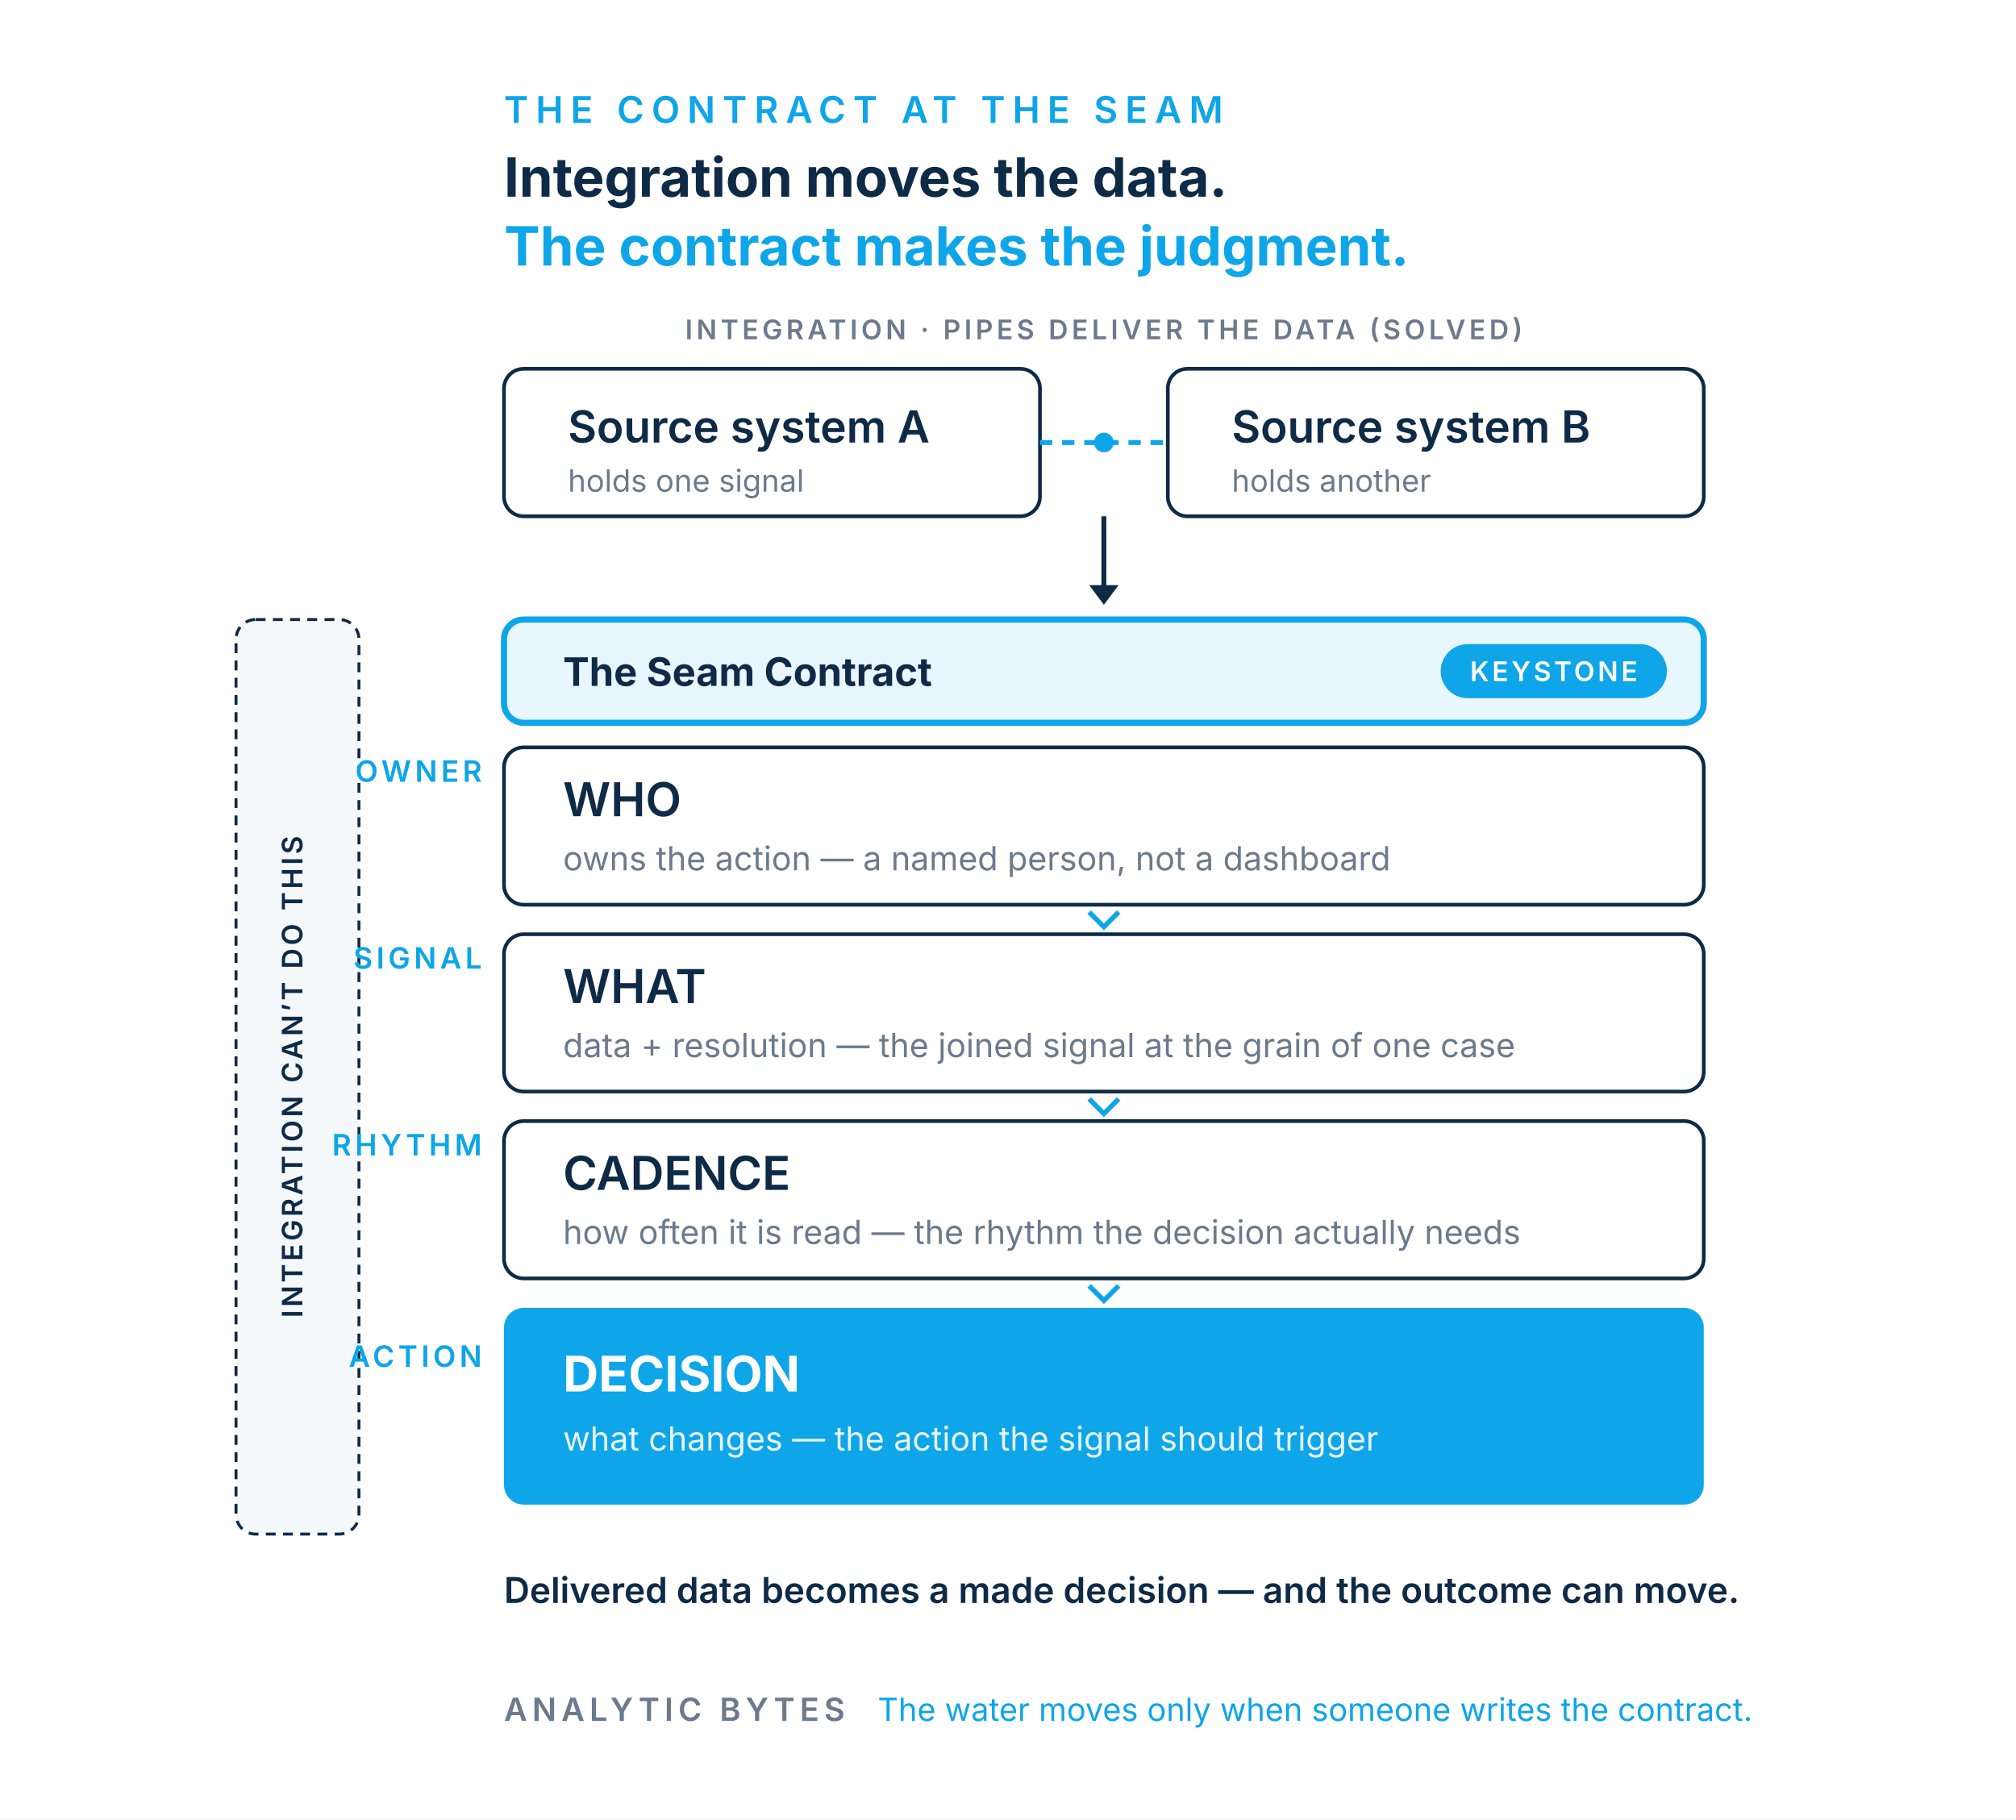
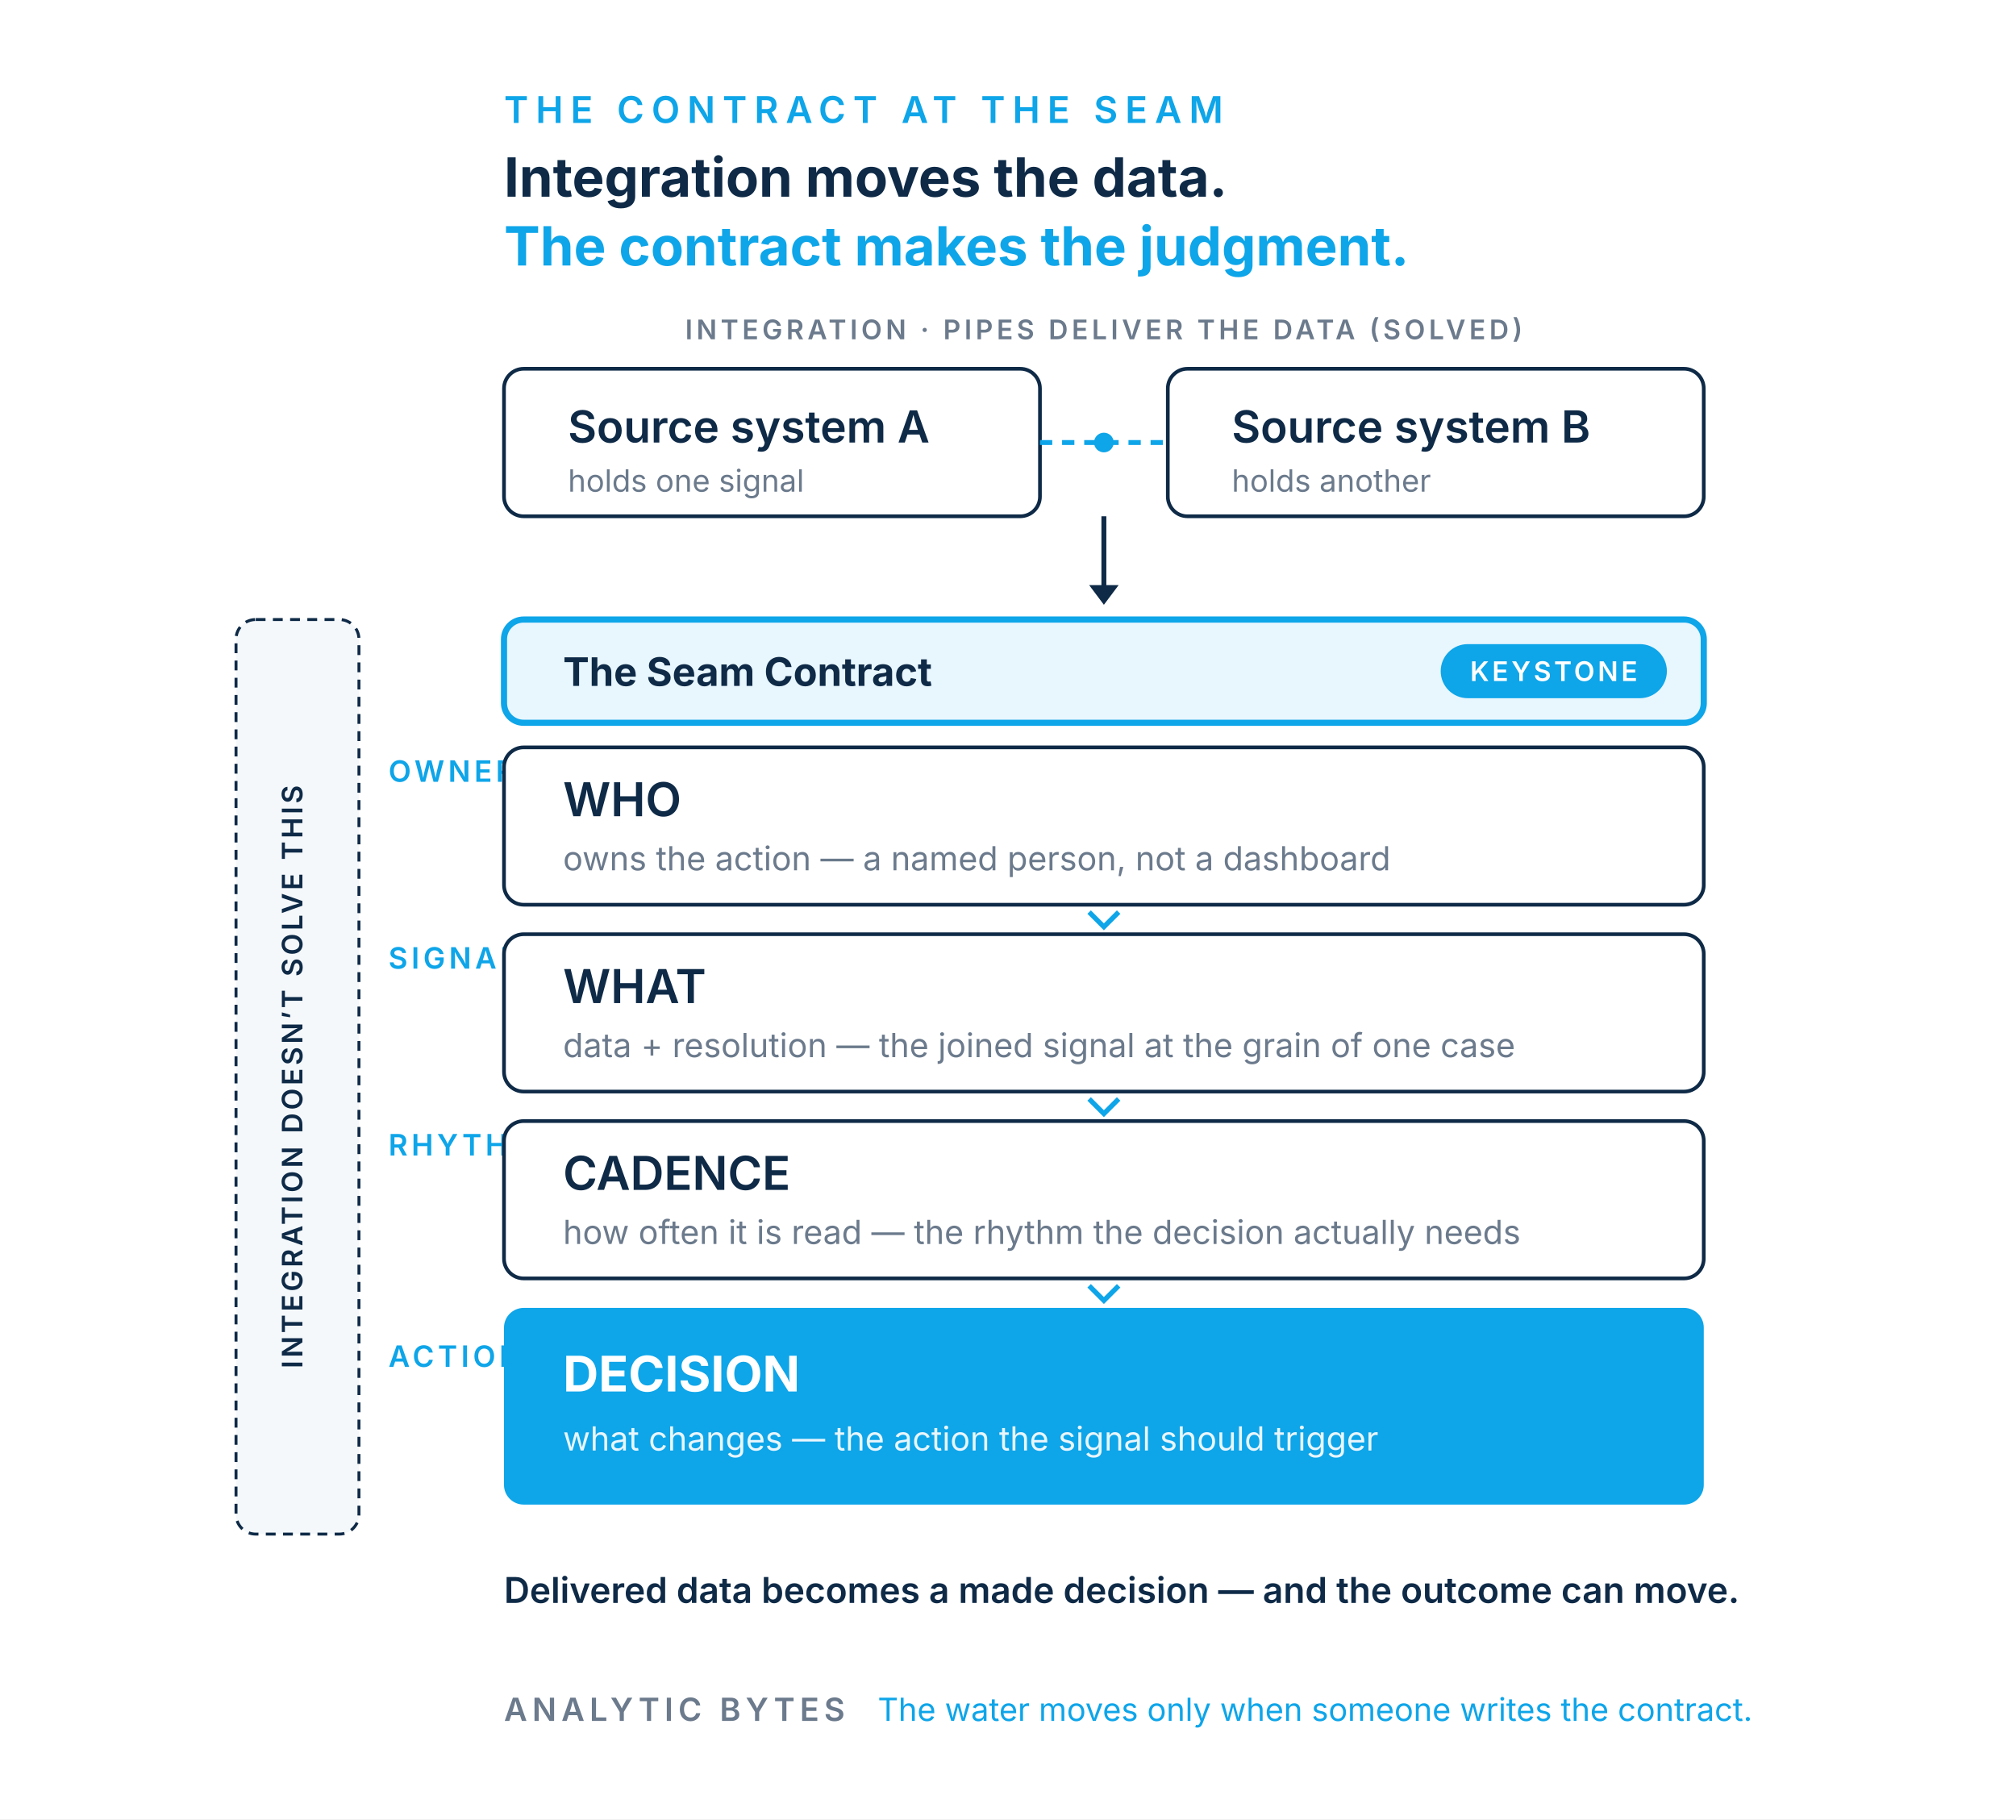
<svg xmlns="http://www.w3.org/2000/svg" viewBox="0 0 820 740" role="img" aria-labelledby="ttl desc" font-family="Inter,Helvetica,Arial,sans-serif">
  <rect width="820" height="740" fill="#FFFFFF" />
  <text x="205" y="50" font-size="15" letter-spacing="3" fill="#0EA5E9" font-weight="600">THE CONTRACT AT THE SEAM</text>
  <text x="205" y="80" font-size="22" fill="#0E2A47" font-weight="700">Integration moves the data.</text>
  <text x="205" y="108" font-size="22" fill="#0EA5E9" font-weight="700">The contract makes the judgment.</text>
  <rect x="205" y="150" width="218" height="60" rx="8" fill="#FFFFFF" stroke="#0E2A47" stroke-width="1.5" />
  <text x="231" y="180" font-size="18" fill="#0E2A47" font-weight="600">Source system A</text>
  <text x="231" y="200" font-size="12.5" fill="#6B7A8C">holds one signal</text>
  <rect x="475" y="150" width="218" height="60" rx="8" fill="#FFFFFF" stroke="#0E2A47" stroke-width="1.5" />
  <text x="501" y="180" font-size="18" fill="#0E2A47" font-weight="600">Source system B</text>
  <text x="501" y="200" font-size="12.5" fill="#6B7A8C">holds another</text>
  <line x1="423" y1="180" x2="475" y2="180" stroke="#0EA5E9" stroke-width="2" stroke-dasharray="5 4" />
  <circle cx="449" cy="180" r="4" fill="#0EA5E9" />
  <text x="449" y="138" font-size="11" letter-spacing="1.5" fill="#6B7A8C" font-weight="600" text-anchor="middle">INTEGRATION · PIPES DELIVER THE DATA  (SOLVED)</text>
  <line x1="449" y1="210" x2="449" y2="244" stroke="#0E2A47" stroke-width="2" />
  <path d="M443,238 l6,8 l6,-8 z" fill="#0E2A47" />
  <rect x="96" y="252" width="50" height="372" rx="8" fill="#F4F8FB" stroke="#0E2A47" stroke-width="1.2" stroke-dasharray="4 3" />
-   <text transform="translate(123,438) rotate(-90)" font-size="11.5" letter-spacing="1.2" fill="#0E2A47" font-weight="600" text-anchor="middle">INTEGRATION CAN’T DO THIS</text>
-   <text x="196" y="318" font-size="12" letter-spacing="1.5" fill="#0EA5E9" font-weight="600" text-anchor="end">OWNER</text>
-   <text x="196" y="394" font-size="12" letter-spacing="1.5" fill="#0EA5E9" font-weight="600" text-anchor="end">SIGNAL</text>
-   <text x="196" y="470" font-size="12" letter-spacing="1.5" fill="#0EA5E9" font-weight="600" text-anchor="end">RHYTHM</text>
-   <text x="196" y="556" font-size="12" letter-spacing="1.5" fill="#0EA5E9" font-weight="600" text-anchor="end">ACTION</text>
+   <text transform="translate(123,438) rotate(-90)" font-size="11.5" letter-spacing="1.2" fill="#0E2A47" font-weight="600" text-anchor="middle">INTEGRATION DOESN’T SOLVE THIS</text>
+   <text x="158" y="318" font-size="12" letter-spacing="1.5" fill="#0EA5E9" font-weight="600" text-anchor="start">OWNER</text>
+   <text x="158" y="394" font-size="12" letter-spacing="1.5" fill="#0EA5E9" font-weight="600" text-anchor="start">SIGNAL</text>
+   <text x="158" y="470" font-size="12" letter-spacing="1.5" fill="#0EA5E9" font-weight="600" text-anchor="start">RHYTHM</text>
+   <text x="158" y="556" font-size="12" letter-spacing="1.5" fill="#0EA5E9" font-weight="600" text-anchor="start">ACTION</text>
  <rect x="205" y="252" width="488" height="42" rx="8" fill="#E8F6FD" stroke="#0EA5E9" stroke-width="2.5" />
  <text x="229" y="279" font-size="16" fill="#0E2A47" font-weight="700">The Seam Contract</text>
  <rect x="586" y="262" width="92" height="22" rx="11" fill="#0EA5E9" />
  <text x="632" y="277" font-size="11" letter-spacing="1.2" fill="#FFFFFF" font-weight="600" text-anchor="middle">KEYSTONE</text>
  <rect x="205" y="304" width="488" height="64" rx="8" fill="#FFFFFF" stroke="#0E2A47" stroke-width="1.5" />
  <text x="229" y="332" font-size="19" fill="#0E2A47" font-weight="600">WHO</text>
  <text x="229" y="354" font-size="13.5" fill="#6B7A8C">owns the action — a named person, not a dashboard</text>
  <rect x="205" y="380" width="488" height="64" rx="8" fill="#FFFFFF" stroke="#0E2A47" stroke-width="1.5" />
  <text x="229" y="408" font-size="19" fill="#0E2A47" font-weight="600">WHAT</text>
  <text x="229" y="430" font-size="13.5" fill="#6B7A8C">data + resolution — the joined signal at the grain of one case</text>
  <rect x="205" y="456" width="488" height="64" rx="8" fill="#FFFFFF" stroke="#0E2A47" stroke-width="1.5" />
  <text x="229" y="484" font-size="19" fill="#0E2A47" font-weight="600">CADENCE</text>
  <text x="229" y="506" font-size="13.5" fill="#6B7A8C">how often it is read — the rhythm the decision actually needs</text>
  <rect x="205" y="532" width="488" height="80" rx="8" fill="#0EA5E9" />
  <text x="229" y="566" font-size="20" fill="#FFFFFF" font-weight="700">DECISION</text>
  <text x="229" y="590" font-size="13.5" fill="#E8F6FD">what changes — the action the signal should trigger</text>
  <path d="M443,371 l6,6 l6,-6" fill="none" stroke="#0EA5E9" stroke-width="2" />
  <path d="M443,447 l6,6 l6,-6" fill="none" stroke="#0EA5E9" stroke-width="2" />
  <path d="M443,523 l6,6 l6,-6" fill="none" stroke="#0EA5E9" stroke-width="2" />
  <text x="205" y="652" font-size="14.5" fill="#0E2A47" font-weight="600">Delivered data becomes a made decision — and the outcome can move.</text>
  <text x="205" y="700" font-size="13" letter-spacing="2" fill="#6B7A8C" font-weight="600">ANALYTIC BYTES</text>
  <text x="357" y="700" font-size="13" fill="#0EA5E9">The water moves only when someone writes the contract.</text>
</svg>
